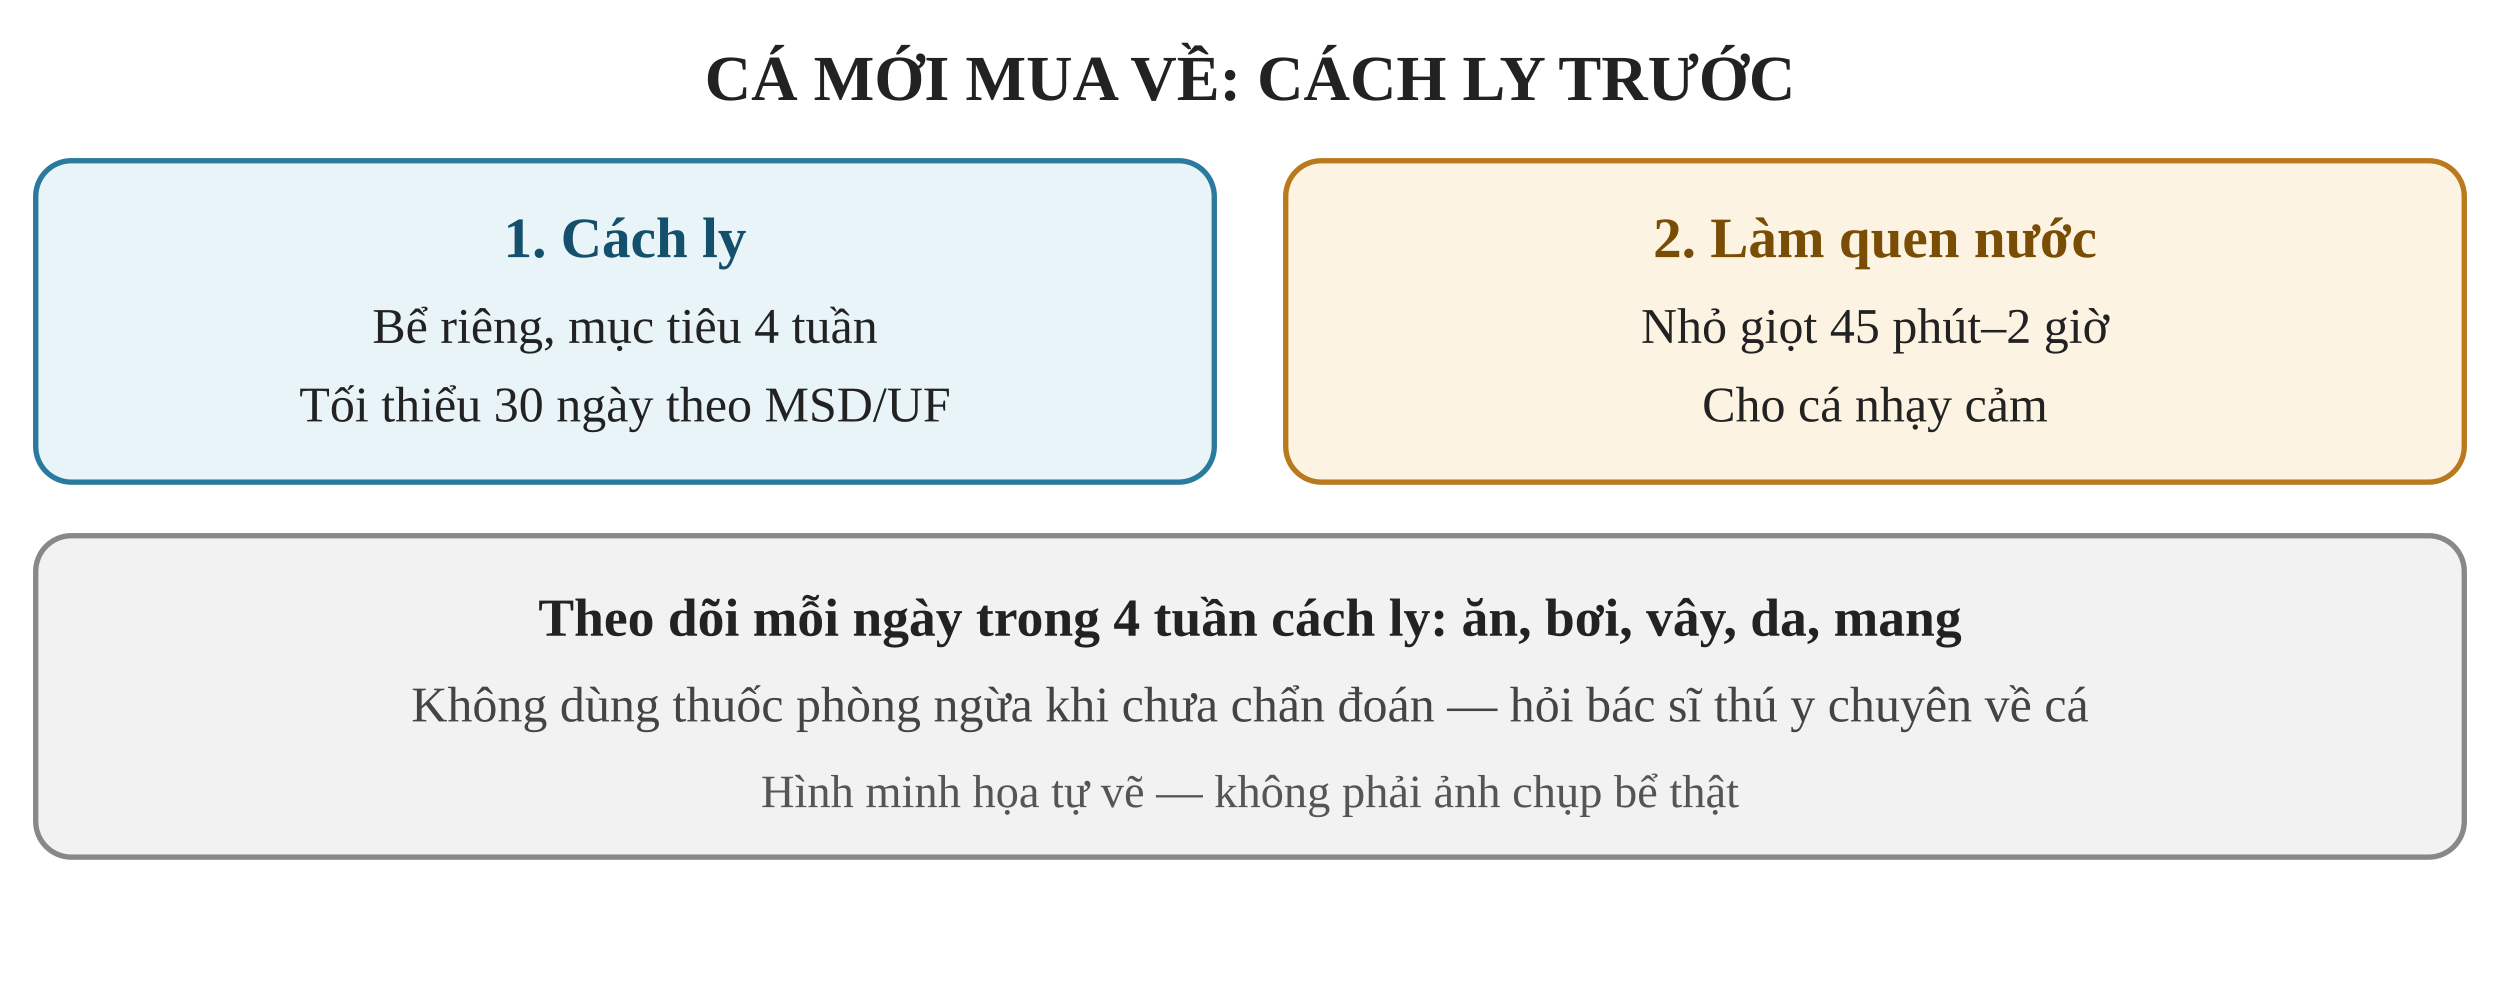
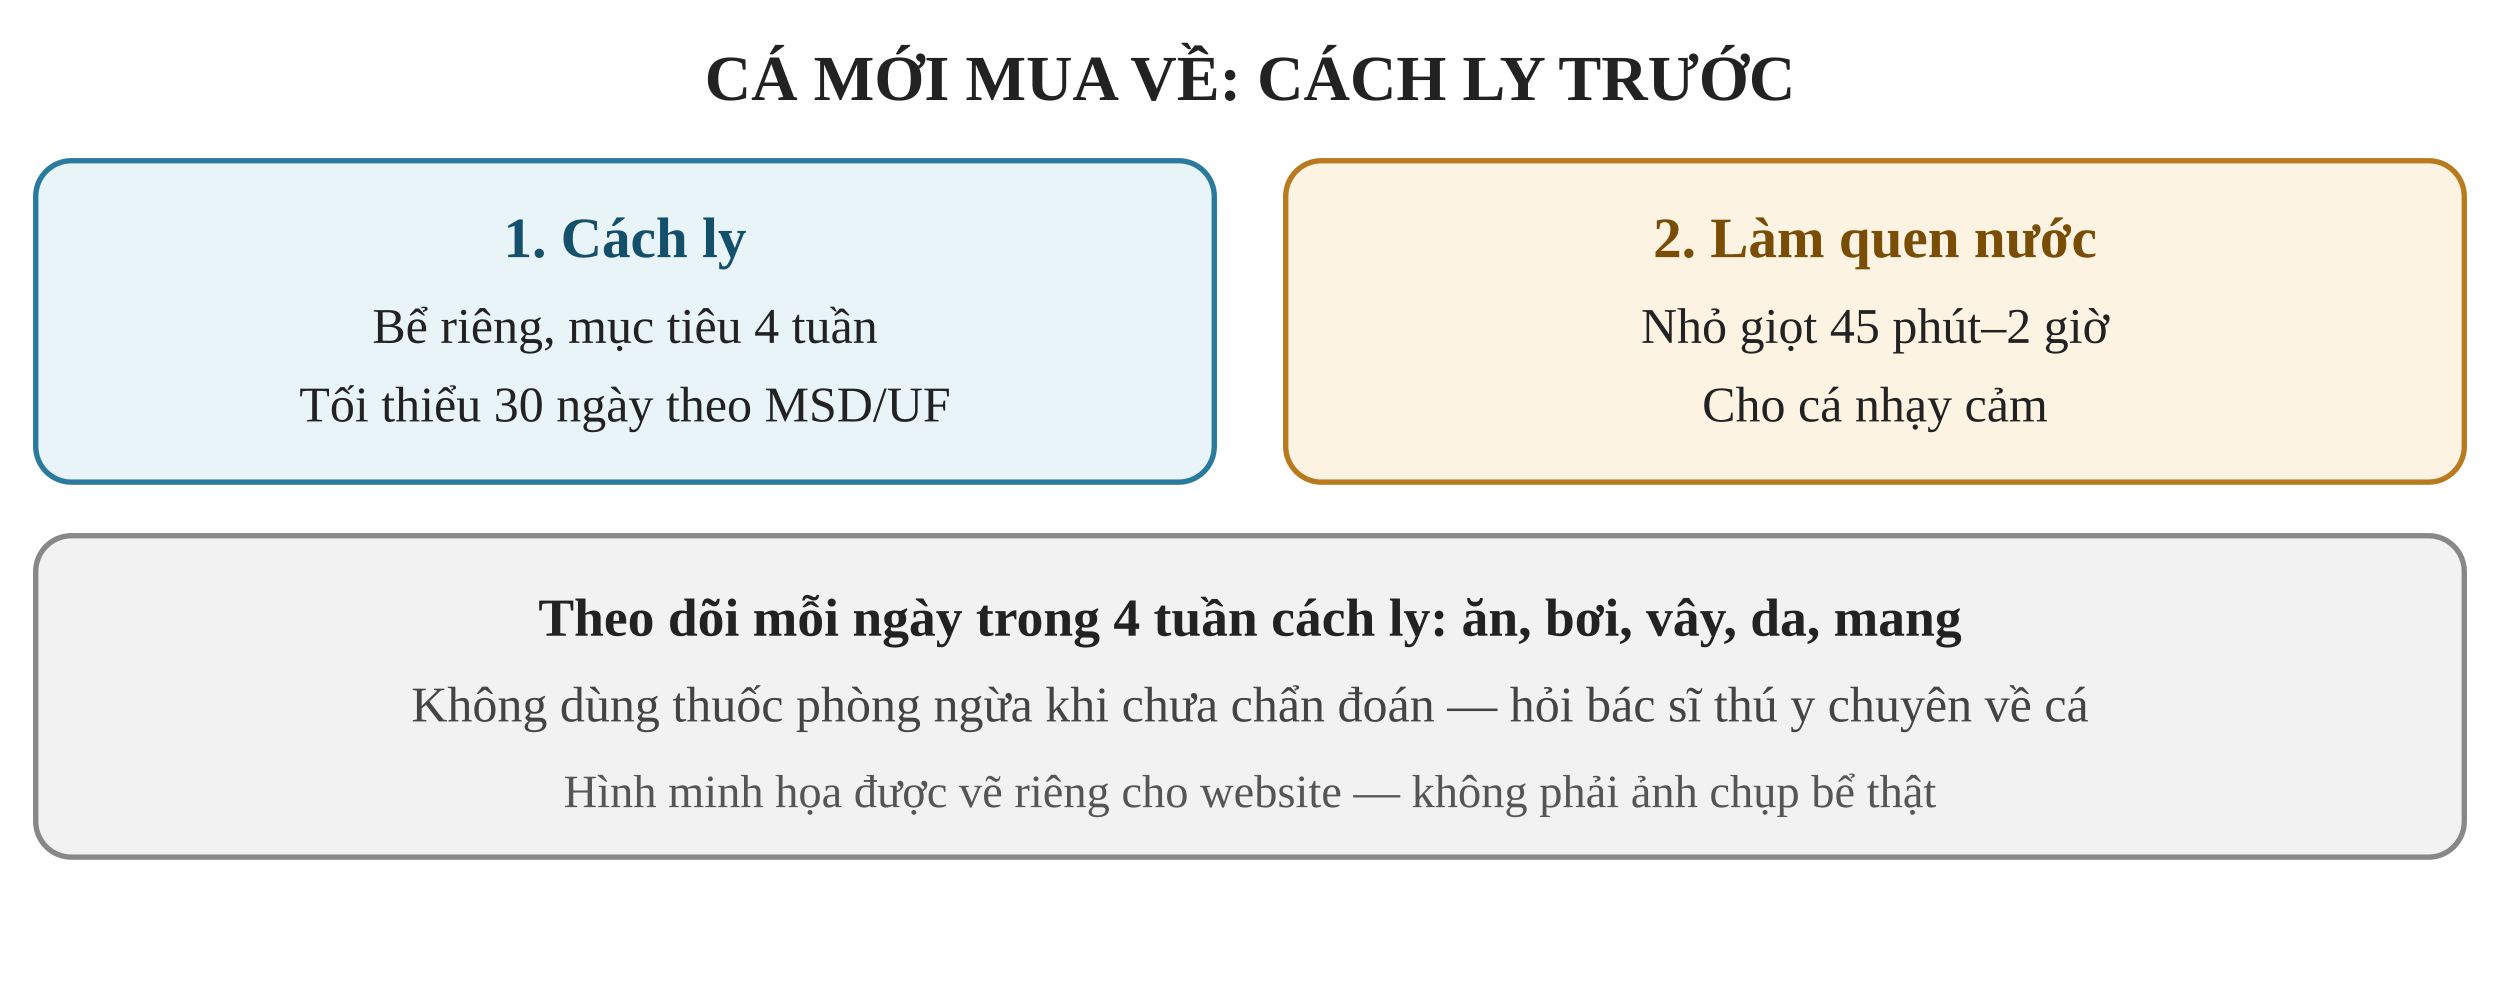
<svg xmlns="http://www.w3.org/2000/svg" width="700" height="280" viewBox="0 0 700 280" role="img">
  <text x="350" y="28" text-anchor="middle" font-size="18" font-weight="bold" fill="#222">CÁ MỚI MUA VỀ: CÁCH LY TRƯỚC</text>
  <rect x="10" y="45" width="330" height="90" rx="10" fill="#e8f4f8" stroke="#2a7a9e" stroke-width="1.5" />
  <text x="175" y="72" text-anchor="middle" font-size="16" font-weight="bold" fill="#14506b">1. Cách ly</text>
  <text x="175" y="96" text-anchor="middle" font-size="14" fill="#222">Bể riêng, mục tiêu 4 tuần</text>
  <text x="175" y="118" text-anchor="middle" font-size="14" fill="#222">Tối thiểu 30 ngày theo MSD/UF</text>
  <rect x="360" y="45" width="330" height="90" rx="10" fill="#fdf3e3" stroke="#b97a1e" stroke-width="1.5" />
  <text x="525" y="72" text-anchor="middle" font-size="16" font-weight="bold" fill="#7a4d05">2. Làm quen nước</text>
  <text x="525" y="96" text-anchor="middle" font-size="14" fill="#222">Nhỏ giọt 45 phút–2 giờ</text>
  <text x="525" y="118" text-anchor="middle" font-size="14" fill="#222">Cho cá nhạy cảm</text>
  <rect x="10" y="150" width="680" height="90" rx="10" fill="#f2f2f2" stroke="#888" stroke-width="1.5" />
  <text x="350" y="178" text-anchor="middle" font-size="15" font-weight="bold" fill="#222">Theo dõi mỗi ngày trong 4 tuần cách ly: ăn, bơi, vây, da, mang</text>
  <text x="350" y="202" text-anchor="middle" font-size="14" fill="#444">Không dùng thuốc phòng ngừa khi chưa chẩn đoán — hỏi bác sĩ thú y chuyên về cá</text>
-   <text x="350" y="226" text-anchor="middle" font-size="13" fill="#555">Hình minh họa tự vẽ — không phải ảnh chụp bể thật</text>
+   <text x="350" y="226" text-anchor="middle" font-size="13" fill="#555">Hình minh họa được vẽ riêng cho website — không phải ảnh chụp bể thật</text>
</svg>
